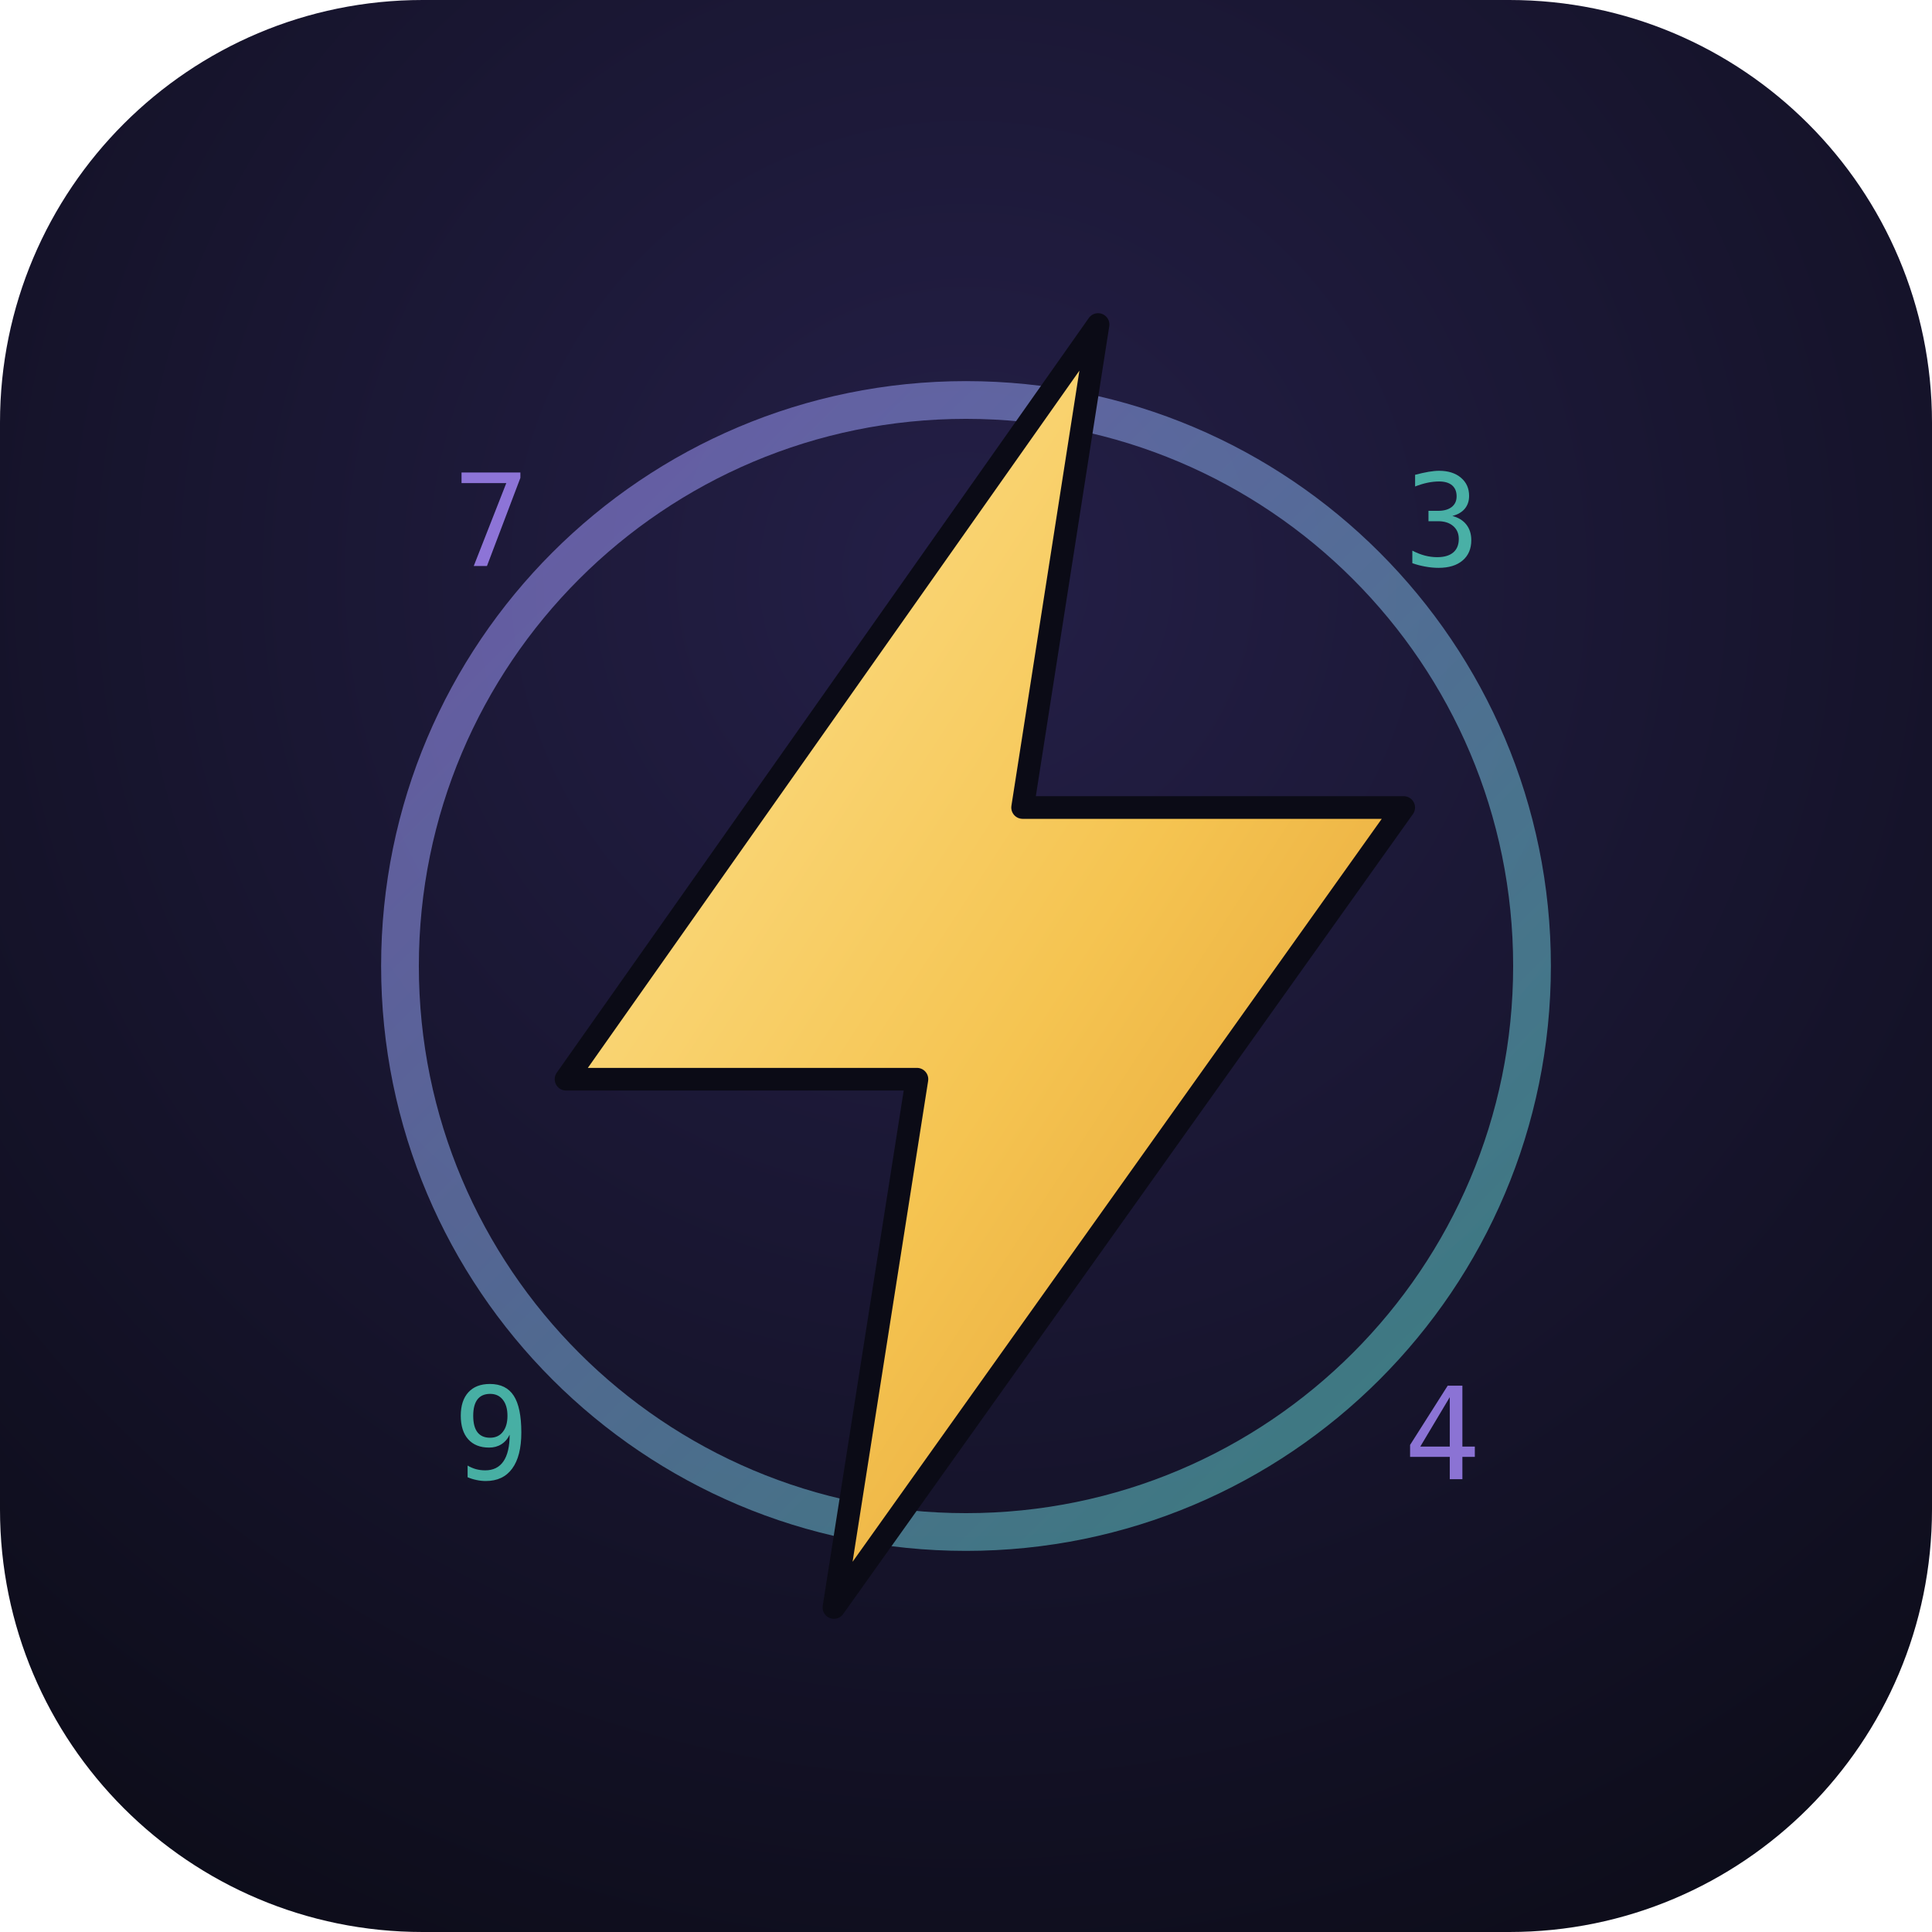
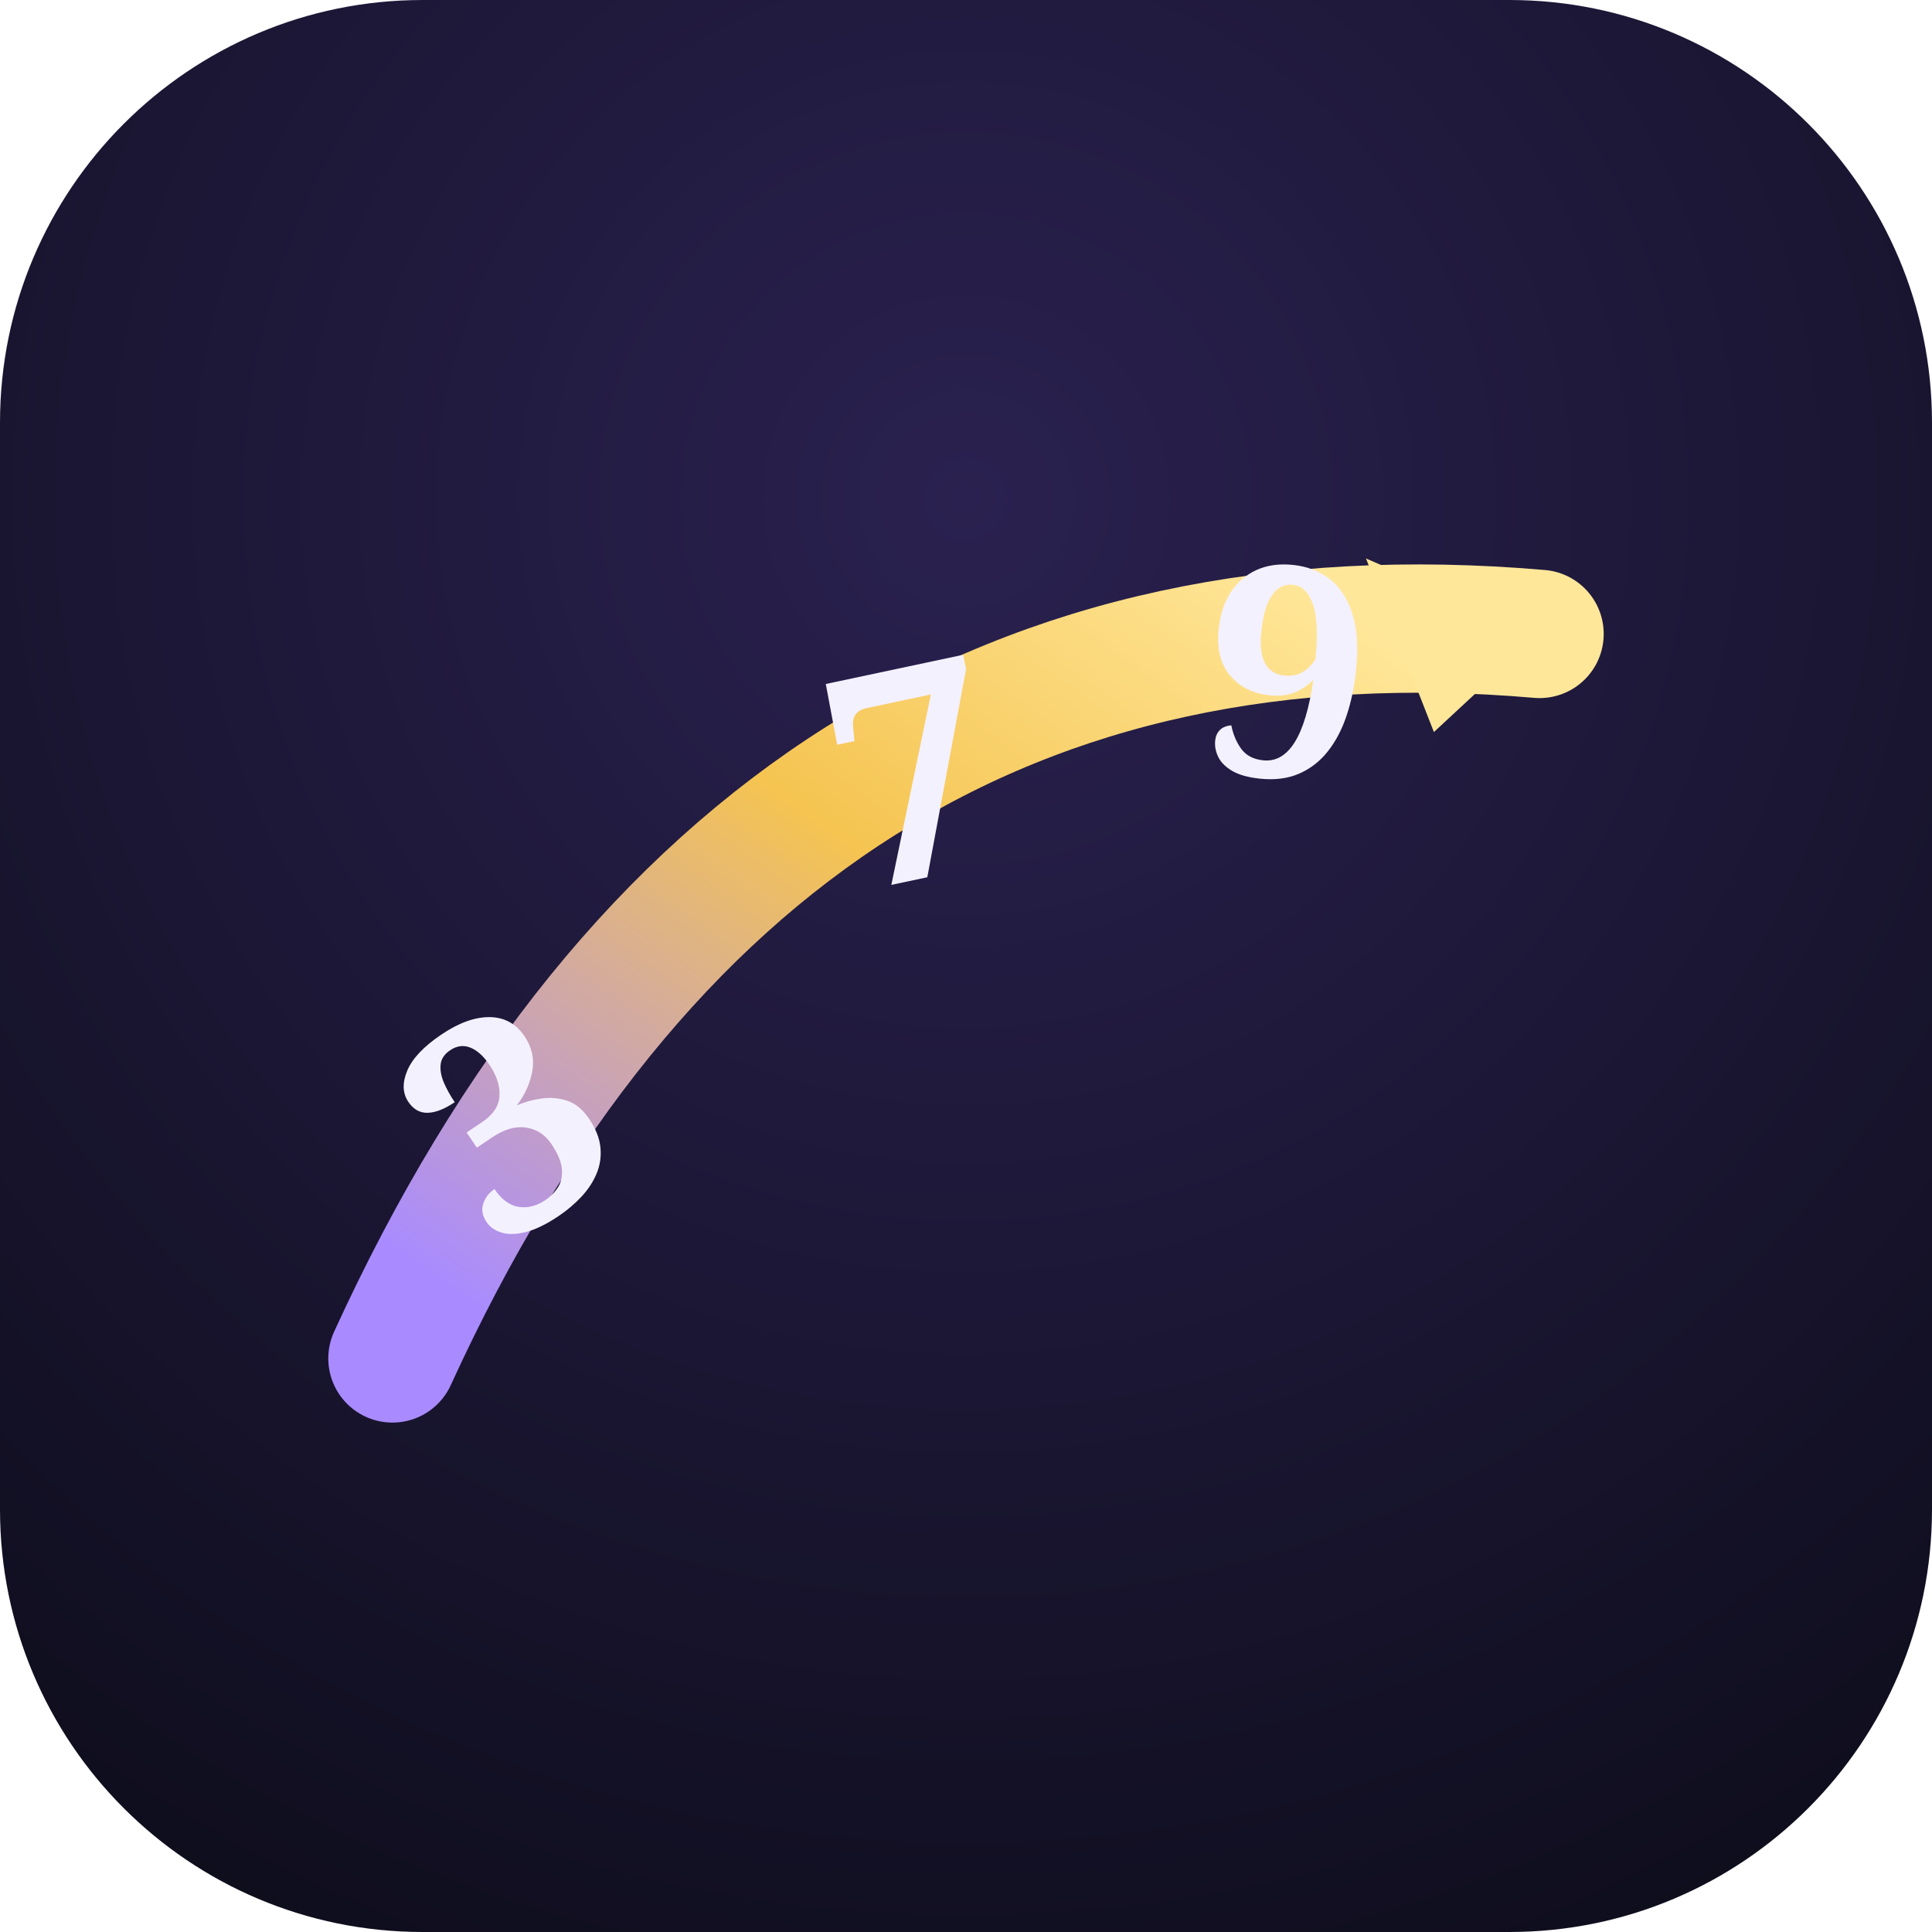
<svg xmlns="http://www.w3.org/2000/svg" viewBox="0 0 512 512" width="512" height="512">
  <defs>
-     <radialGradient id="bg" cx="50%" cy="30%" r="85%">
-       <stop offset="0%" stop-color="#241f47" />
+     <radialGradient id="bg" cx="50%" cy="26%" r="92%">
+       <stop offset="0%" stop-color="#2a2150" />
      <stop offset="100%" stop-color="#0b0b16" />
    </radialGradient>
-     <linearGradient id="bolt" x1="0" y1="0" x2="1" y2="1">
-       <stop offset="0%" stop-color="#ffe79a" />
+     <linearGradient id="arc" x1="0.05" y1="0.9" x2="0.95" y2="0.1">
+       <stop offset="0%" stop-color="#a98bff" />
      <stop offset="55%" stop-color="#f5c451" />
-       <stop offset="100%" stop-color="#e0972f" />
-     </linearGradient>
-     <linearGradient id="ring" x1="0" y1="0" x2="1" y2="1">
-       <stop offset="0%" stop-color="#a98bff" />
-       <stop offset="100%" stop-color="#54d6c2" />
+       <stop offset="100%" stop-color="#ffe79a" />
    </linearGradient>
  </defs>
  <rect width="512" height="512" rx="112" fill="url(#bg)" />
-   <circle cx="256" cy="256" r="150" fill="none" stroke="url(#ring)" stroke-width="10" opacity="0.55" />
-   <path d="M291 86 L150 286 L243 286 L221 426 L372 214 L271 214 Z" fill="url(#bolt)" stroke="#0b0b16" stroke-width="6" stroke-linejoin="round" />
-   <text x="120" y="150" font-family="ui-monospace,Menlo,monospace" font-size="34" fill="#a98bff" opacity="0.8">7</text>
-   <text x="372" y="150" font-family="ui-monospace,Menlo,monospace" font-size="34" fill="#54d6c2" opacity="0.8">3</text>
-   <text x="120" y="392" font-family="ui-monospace,Menlo,monospace" font-size="34" fill="#54d6c2" opacity="0.8">9</text>
-   <text x="372" y="392" font-family="ui-monospace,Menlo,monospace" font-size="34" fill="#a98bff" opacity="0.8">4</text>
+   <path d="M104 360 Q200 150 408 168" fill="none" stroke="url(#arc)" stroke-width="34" stroke-linecap="round" />
+   <path d="M408 168 l-46 -20 18 46 z" fill="#ffe79a" />
+   <g font-family="Georgia, 'Iowan Old Style', serif" font-weight="700" fill="#f4f1ff">
+     <text x="150" y="320" font-size="78" transform="rotate(-34 150 320)" text-anchor="middle">3</text>
+     <text x="248" y="232" font-size="78" transform="rotate(-12 248 232)" text-anchor="middle">7</text>
+     <text x="338" y="206" font-size="78" transform="rotate(6 338 206)" text-anchor="middle">9</text>
+   </g>
</svg>
